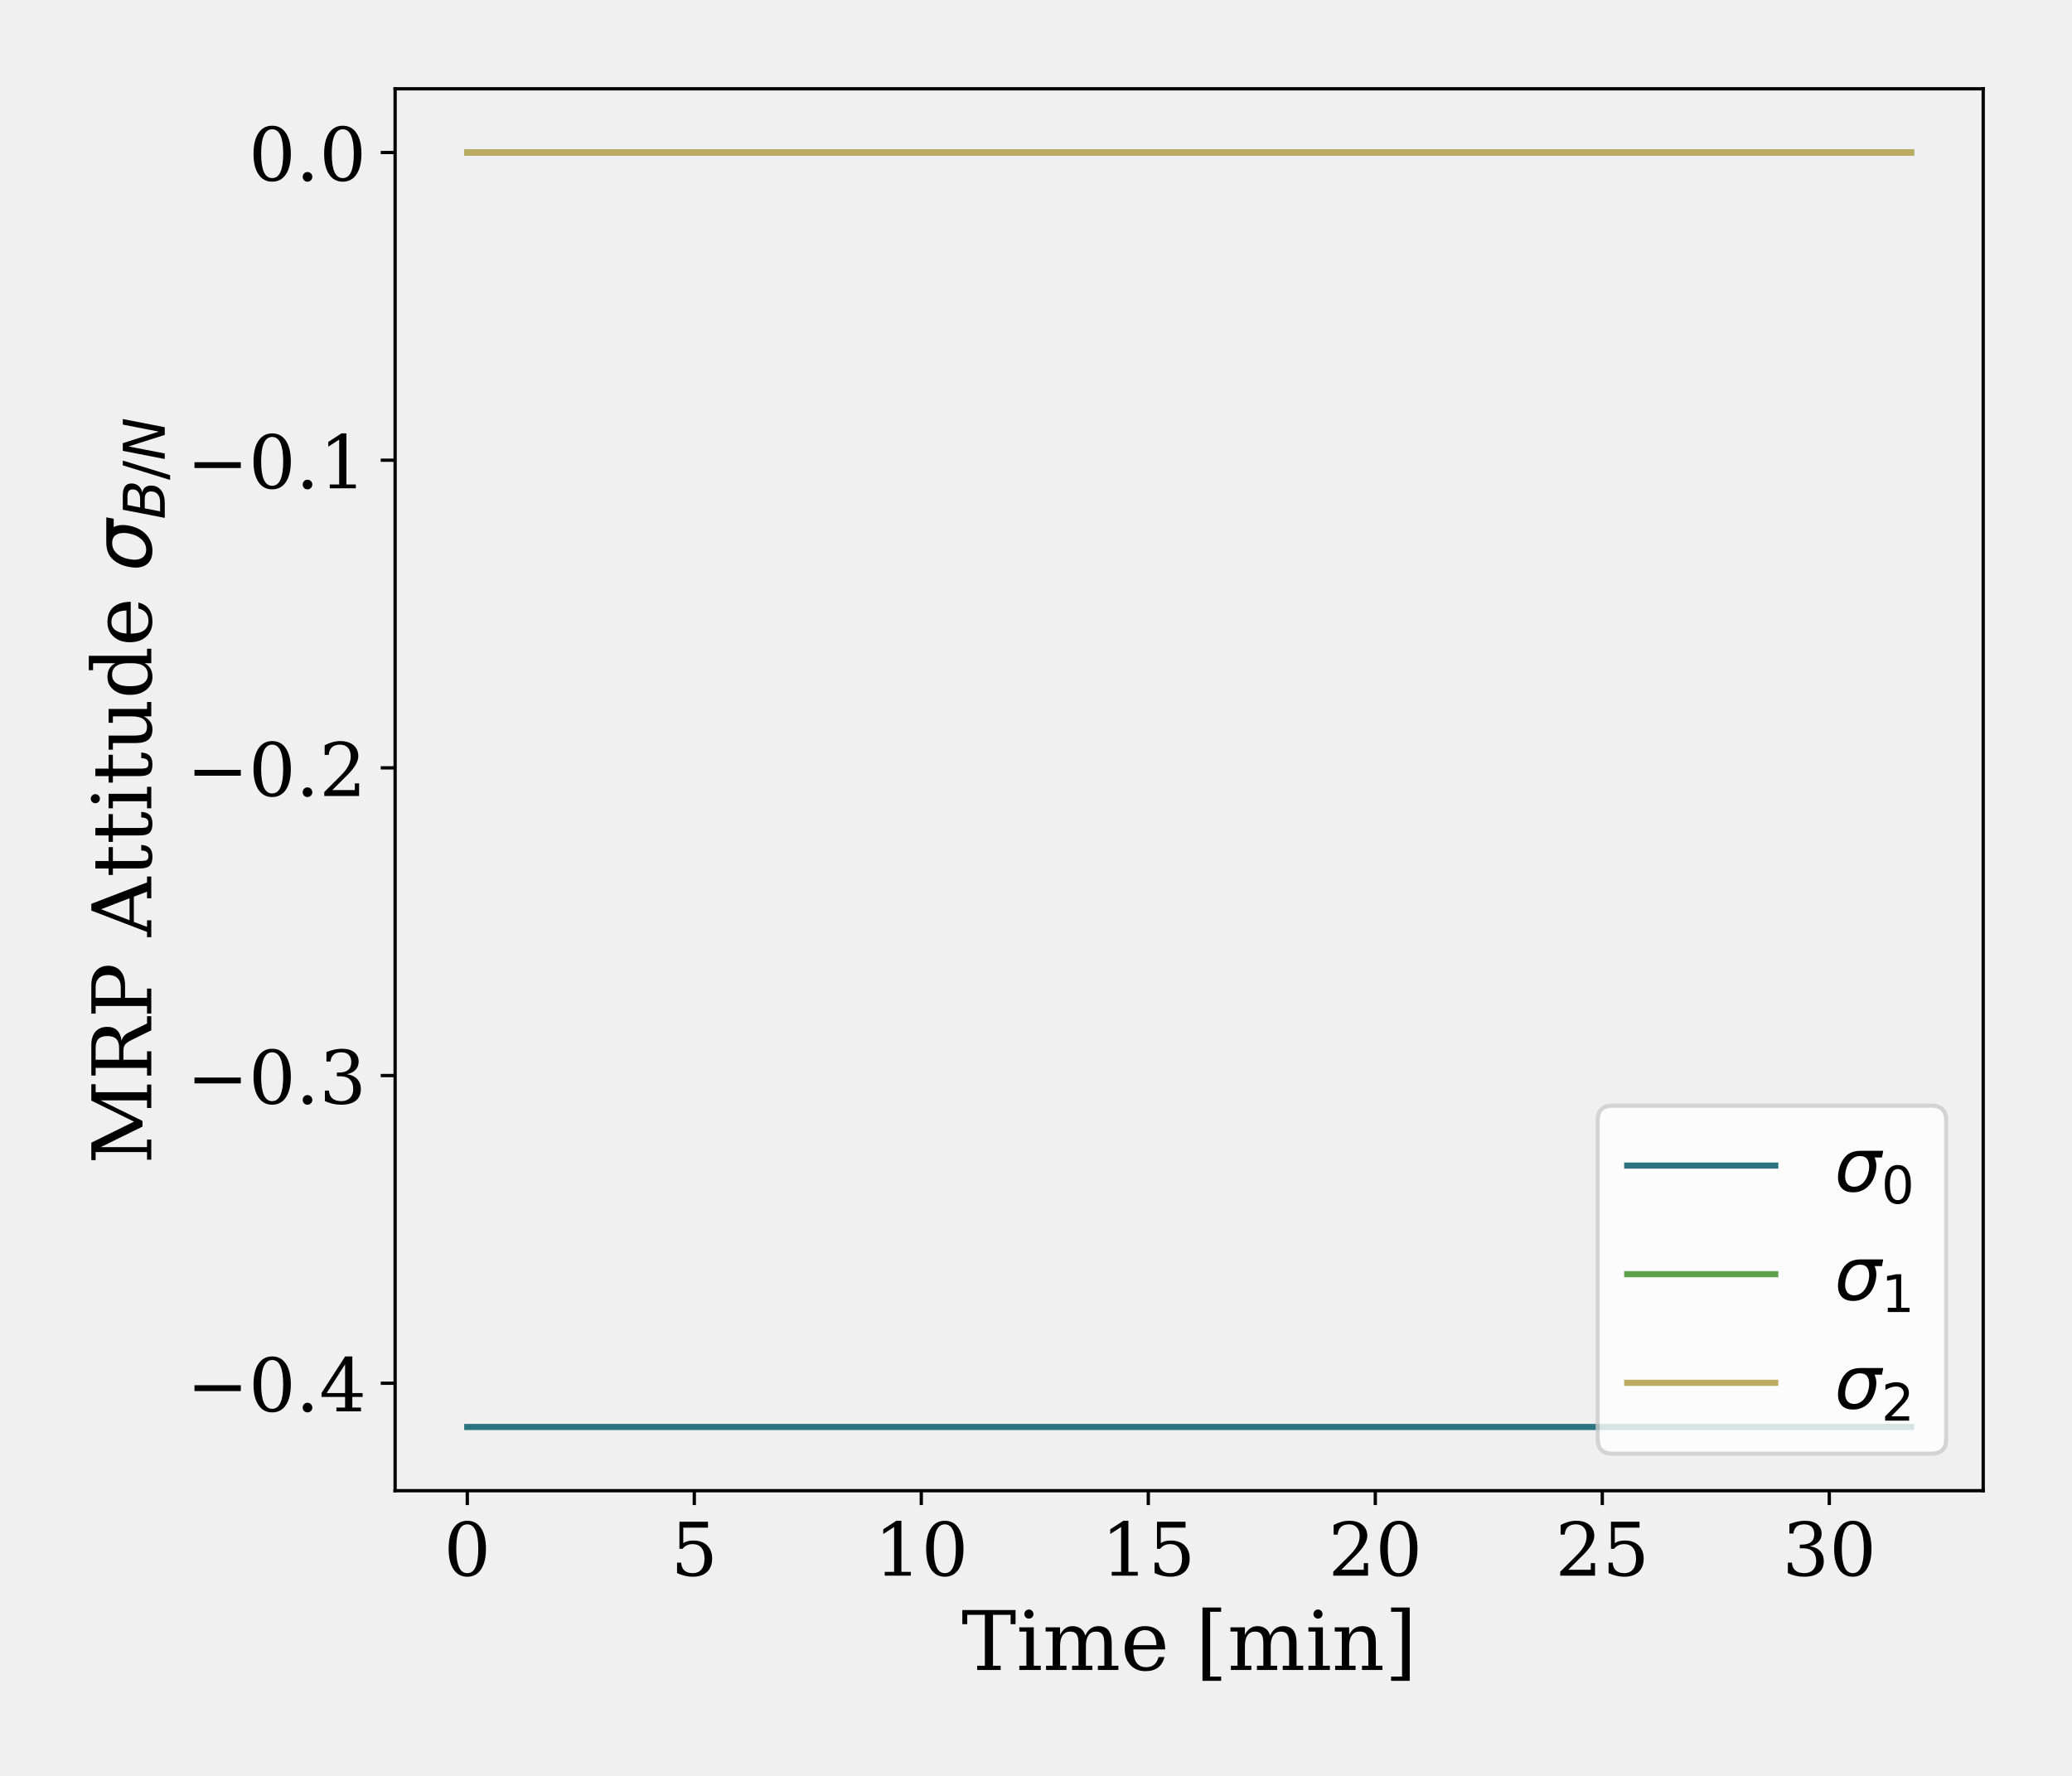
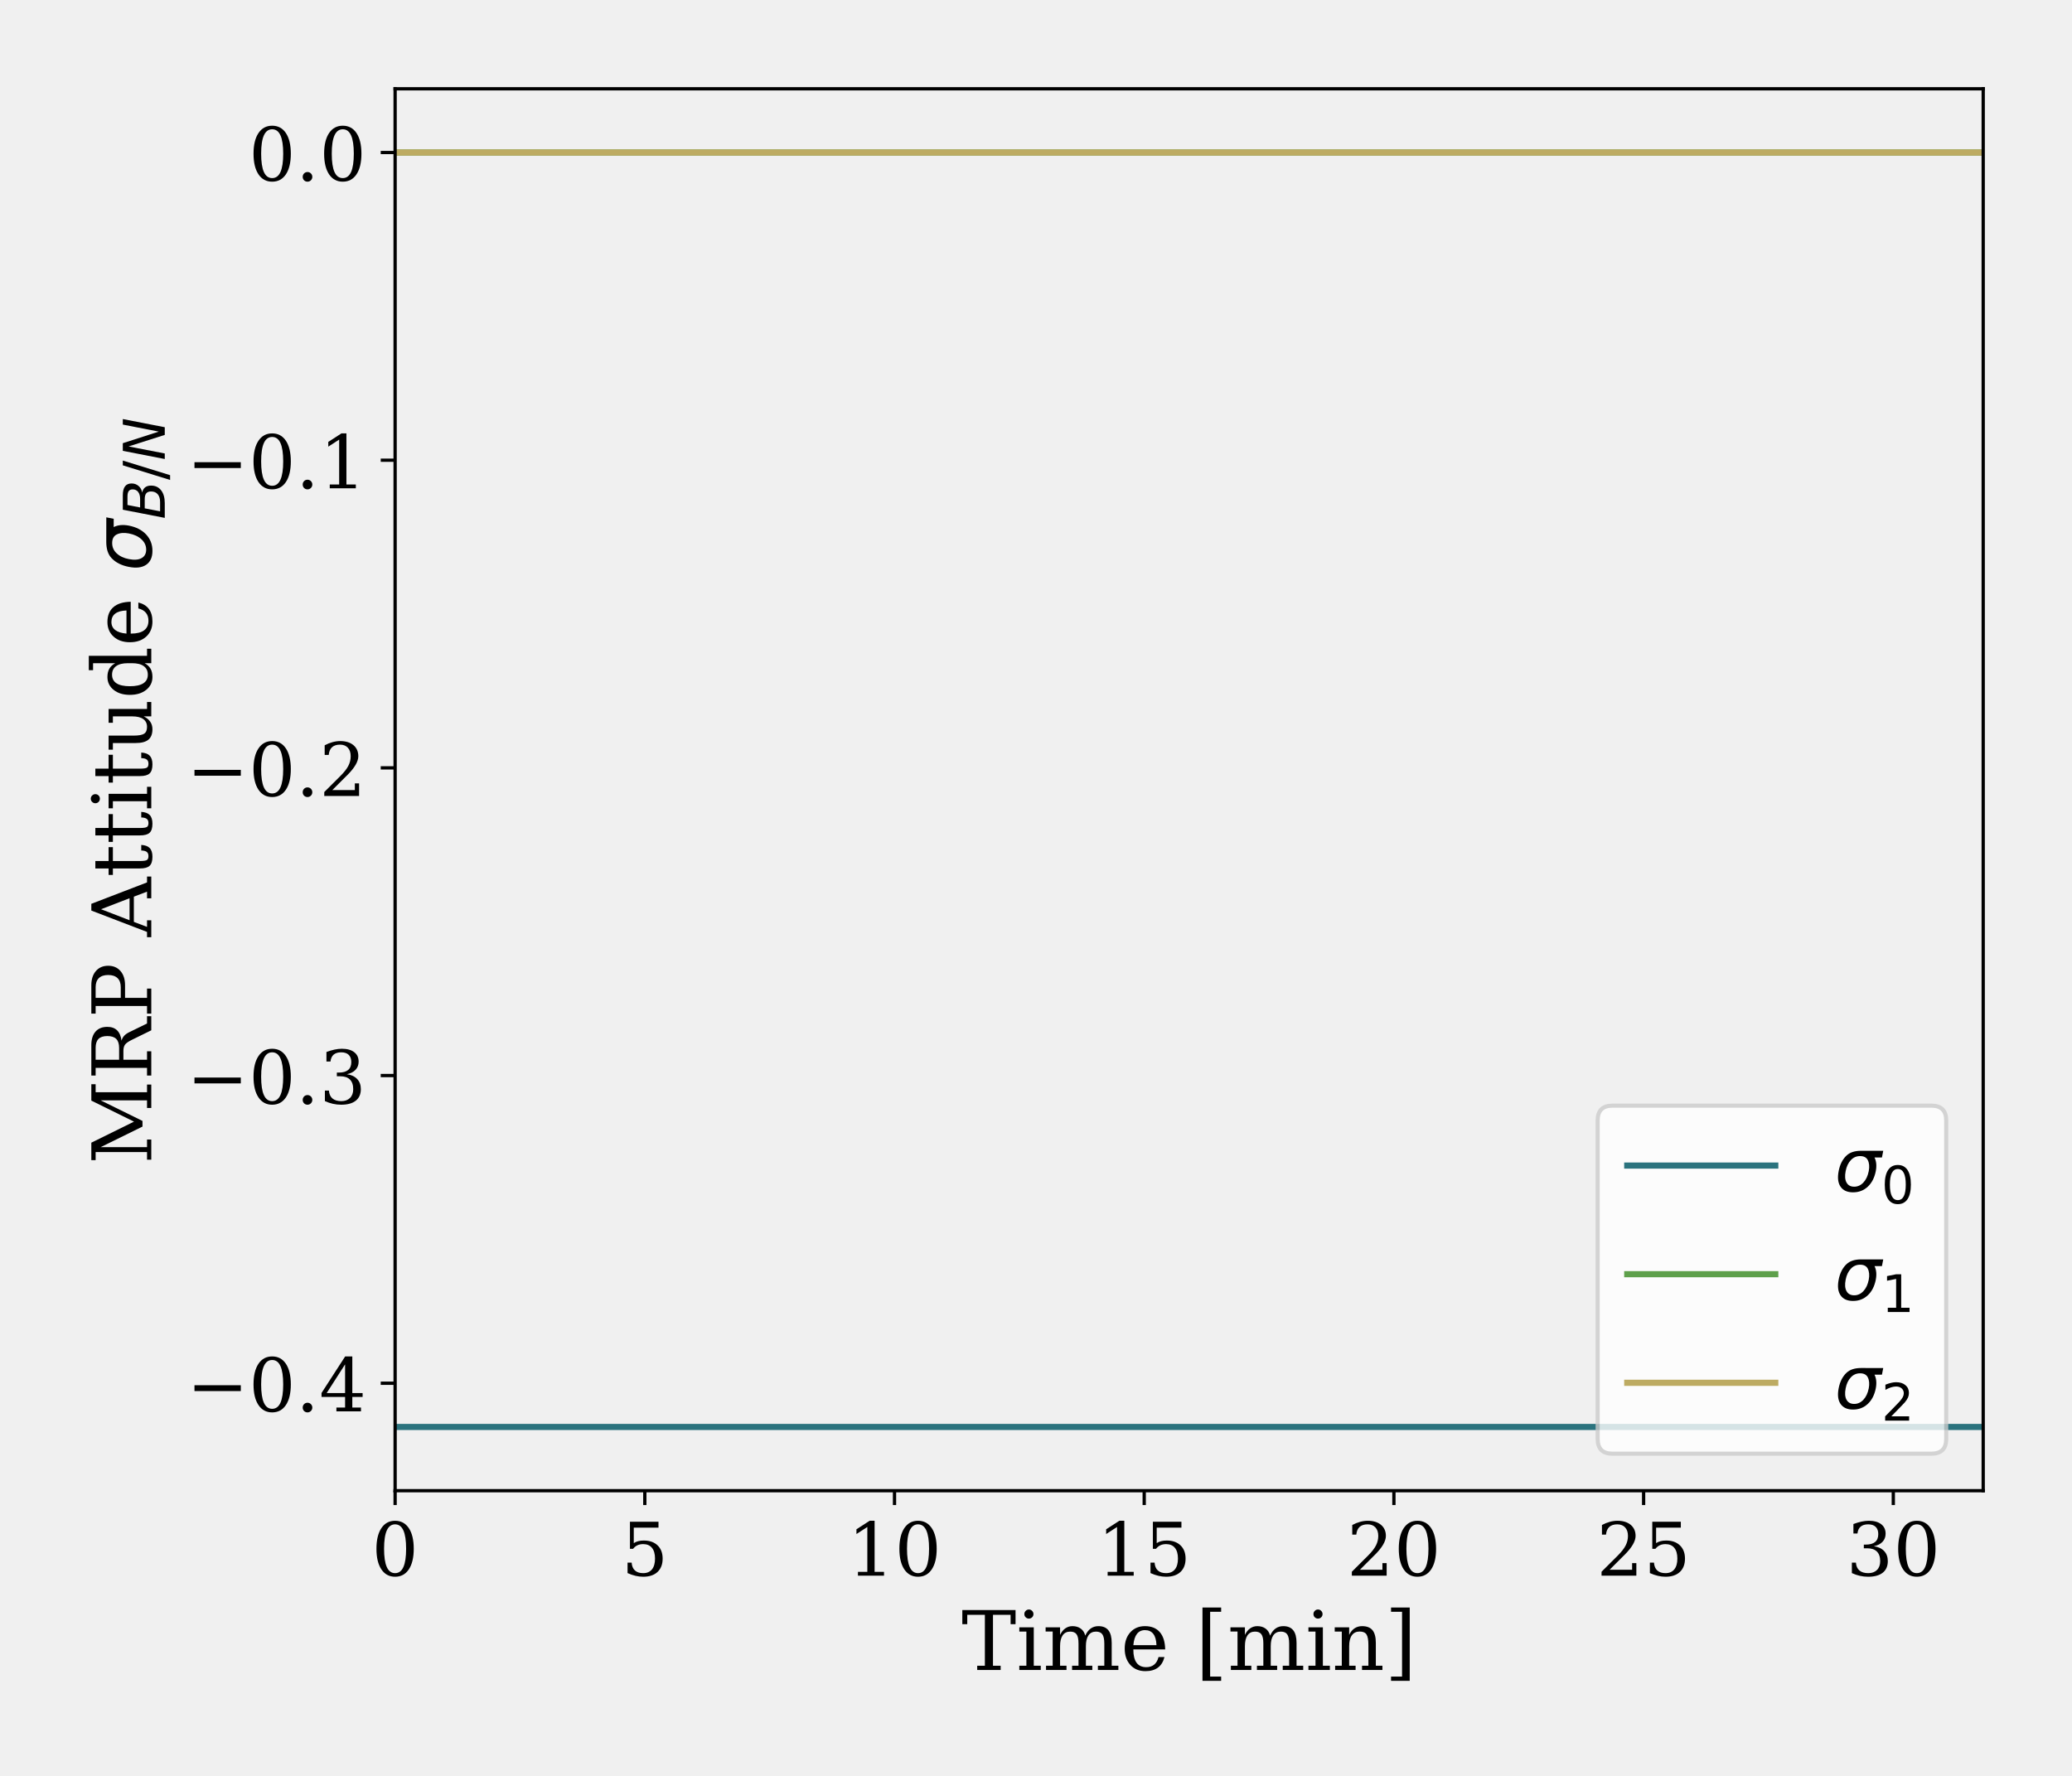
<svg xmlns="http://www.w3.org/2000/svg" xmlns:xlink="http://www.w3.org/1999/xlink" width="504pt" height="432pt" viewBox="0 0 504 432" version="1.1">
  <defs>
    <style type="text/css">*{stroke-linejoin: round; stroke-linecap: butt}</style>
  </defs>
  <g id="figure_1">
    <g id="patch_1">
      <path d="M 0 432  L 504 432  L 504 0  L 0 0  L 0 432  z " style="fill: none" />
    </g>
    <g id="axes_1">
      <g id="patch_2">
        <path d="M 96.109 362.623  L 482.4 362.623  L 482.4 21.6  L 96.109 21.6  L 96.109 362.623  z " style="fill: none" />
      </g>
      <g id="matplotlib.axis_1">
        <g id="xtick_1">
          <g id="line2d_1">
            <defs>
-               <path id="m723bd2ad0c" d="M 0 0  L 0 3.5  " style="stroke: #000000; stroke-width: 0.8" />
-             </defs>
-             <g>
-               <use xlink:href="#m723bd2ad0c" x="113.668" y="362.623" style="stroke: #000000; stroke-width: 0.8" />
+               <path id="m1e73f315f8" d="M 0 0  L 0 3.5  " style="stroke: #000000; stroke-width: 0.8" />
+             </defs>
+             <g>
+               <use xlink:href="#m1e73f315f8" x="96.109" y="362.623" style="stroke: #000000; stroke-width: 0.8" />
            </g>
          </g>
          <g id="text_1">
-             <g transform="translate(107.9415 383.3003) scale(0.18 -0.18)">
+             <g transform="translate(90.38281 383.3003) scale(0.18 -0.18)">
              <defs>
                <path id="DejaVuSerif-30" d="M 2034 219  Q 2513 219 2750 744  Q 2988 1269 2988 2328  Q 2988 3391 2750 3916  Q 2513 4441 2034 4441  Q 1556 4441 1318 3916  Q 1081 3391 1081 2328  Q 1081 1269 1318 744  Q 1556 219 2034 219  z M 2034 -91  Q 1275 -91 848 546  Q 422 1184 422 2328  Q 422 3475 848 4112  Q 1275 4750 2034 4750  Q 2797 4750 3222 4112  Q 3647 3475 3647 2328  Q 3647 1184 3222 546  Q 2797 -91 2034 -91  z " transform="scale(0.015625)" />
              </defs>
              <use xlink:href="#DejaVuSerif-30" />
            </g>
          </g>
        </g>
        <g id="xtick_2">
          <g id="line2d_2">
            <g>
-               <use xlink:href="#m723bd2ad0c" x="168.884" y="362.623" style="stroke: #000000; stroke-width: 0.8" />
+               <use xlink:href="#m1e73f315f8" x="156.847" y="362.623" style="stroke: #000000; stroke-width: 0.8" />
            </g>
          </g>
          <g id="text_2">
-             <g transform="translate(163.1575 383.3003) scale(0.18 -0.18)">
+             <g transform="translate(151.1204 383.3003) scale(0.18 -0.18)">
              <defs>
                <path id="DejaVuSerif-35" d="M 3219 4666  L 3219 4153  L 1081 4153  L 1081 2816  Q 1244 2928 1461 2984  Q 1678 3041 1947 3041  Q 2703 3041 3140 2622  Q 3578 2203 3578 1478  Q 3578 738 3136 323  Q 2694 -91 1894 -91  Q 1572 -91 1234 -12  Q 897 66 544 225  L 544 1131  L 897 1131  Q 925 688 1179 453  Q 1434 219 1894 219  Q 2388 219 2653 544  Q 2919 869 2919 1478  Q 2919 2084 2655 2407  Q 2391 2731 1894 2731  Q 1613 2731 1398 2631  Q 1184 2531 1019 2322  L 750 2322  L 750 4666  L 3219 4666  z " transform="scale(0.015625)" />
              </defs>
              <use xlink:href="#DejaVuSerif-35" />
            </g>
          </g>
        </g>
        <g id="xtick_3">
          <g id="line2d_3">
            <g>
-               <use xlink:href="#m723bd2ad0c" x="224.1" y="362.623" style="stroke: #000000; stroke-width: 0.8" />
+               <use xlink:href="#m1e73f315f8" x="217.584" y="362.623" style="stroke: #000000; stroke-width: 0.8" />
            </g>
          </g>
          <g id="text_3">
-             <g transform="translate(212.6472 383.3003) scale(0.18 -0.18)">
+             <g transform="translate(206.1317 383.3003) scale(0.18 -0.18)">
              <defs>
                <path id="DejaVuSerif-31" d="M 909 0  L 909 331  L 1722 331  L 1722 4213  L 781 3603  L 781 4013  L 1919 4750  L 2350 4750  L 2350 331  L 3163 331  L 3163 0  L 909 0  z " transform="scale(0.015625)" />
              </defs>
              <use xlink:href="#DejaVuSerif-31" />
              <use xlink:href="#DejaVuSerif-30" transform="translate(63.62305 0)" />
            </g>
          </g>
        </g>
        <g id="xtick_4">
          <g id="line2d_4">
            <g>
-               <use xlink:href="#m723bd2ad0c" x="279.316" y="362.623" style="stroke: #000000; stroke-width: 0.8" />
+               <use xlink:href="#m1e73f315f8" x="278.322" y="362.623" style="stroke: #000000; stroke-width: 0.8" />
            </g>
          </g>
          <g id="text_4">
-             <g transform="translate(267.8632 383.3003) scale(0.18 -0.18)">
+             <g transform="translate(266.8693 383.3003) scale(0.18 -0.18)">
              <use xlink:href="#DejaVuSerif-31" />
              <use xlink:href="#DejaVuSerif-35" transform="translate(63.62305 0)" />
            </g>
          </g>
        </g>
        <g id="xtick_5">
          <g id="line2d_5">
            <g>
-               <use xlink:href="#m723bd2ad0c" x="334.532" y="362.623" style="stroke: #000000; stroke-width: 0.8" />
+               <use xlink:href="#m1e73f315f8" x="339.059" y="362.623" style="stroke: #000000; stroke-width: 0.8" />
            </g>
          </g>
          <g id="text_5">
-             <g transform="translate(323.0791 383.3003) scale(0.18 -0.18)">
+             <g transform="translate(327.6068 383.3003) scale(0.18 -0.18)">
              <defs>
                <path id="DejaVuSerif-32" d="M 819 3553  L 469 3553  L 469 4384  Q 803 4563 1142 4656  Q 1481 4750 1806 4750  Q 2534 4750 2956 4397  Q 3378 4044 3378 3438  Q 3378 2753 2422 1800  Q 2347 1728 2309 1691  L 1131 513  L 3078 513  L 3078 1088  L 3444 1088  L 3444 0  L 434 0  L 434 341  L 1850 1753  Q 2319 2222 2519 2614  Q 2719 3006 2719 3438  Q 2719 3909 2473 4175  Q 2228 4441 1797 4441  Q 1350 4441 1106 4219  Q 863 3997 819 3553  z " transform="scale(0.015625)" />
              </defs>
              <use xlink:href="#DejaVuSerif-32" />
              <use xlink:href="#DejaVuSerif-30" transform="translate(63.62305 0)" />
            </g>
          </g>
        </g>
        <g id="xtick_6">
          <g id="line2d_6">
            <g>
-               <use xlink:href="#m723bd2ad0c" x="389.748" y="362.623" style="stroke: #000000; stroke-width: 0.8" />
+               <use xlink:href="#m1e73f315f8" x="399.797" y="362.623" style="stroke: #000000; stroke-width: 0.8" />
            </g>
          </g>
          <g id="text_6">
-             <g transform="translate(378.2951 383.3003) scale(0.18 -0.18)">
+             <g transform="translate(388.3444 383.3003) scale(0.18 -0.18)">
              <use xlink:href="#DejaVuSerif-32" />
              <use xlink:href="#DejaVuSerif-35" transform="translate(63.62305 0)" />
            </g>
          </g>
        </g>
        <g id="xtick_7">
          <g id="line2d_7">
            <g>
-               <use xlink:href="#m723bd2ad0c" x="444.964" y="362.623" style="stroke: #000000; stroke-width: 0.8" />
+               <use xlink:href="#m1e73f315f8" x="460.534" y="362.623" style="stroke: #000000; stroke-width: 0.8" />
            </g>
          </g>
          <g id="text_7">
-             <g transform="translate(433.5111 383.3003) scale(0.18 -0.18)">
+             <g transform="translate(449.082 383.3003) scale(0.18 -0.18)">
              <defs>
                <path id="DejaVuSerif-33" d="M 622 4469  Q 988 4606 1323 4678  Q 1659 4750 1953 4750  Q 2638 4750 3022 4454  Q 3406 4159 3406 3634  Q 3406 3213 3140 2930  Q 2875 2647 2388 2547  Q 2963 2466 3280 2130  Q 3597 1794 3597 1259  Q 3597 606 3158 257  Q 2719 -91 1894 -91  Q 1528 -91 1179 -12  Q 831 66 488 225  L 488 1131  L 838 1131  Q 869 681 1141 450  Q 1413 219 1906 219  Q 2384 219 2661 495  Q 2938 772 2938 1253  Q 2938 1803 2653 2086  Q 2369 2369 1819 2369  L 1522 2369  L 1522 2688  L 1678 2688  Q 2225 2688 2498 2914  Q 2772 3141 2772 3597  Q 2772 4006 2547 4223  Q 2322 4441 1900 4441  Q 1478 4441 1245 4241  Q 1013 4041 972 3647  L 622 3647  L 622 4469  z " transform="scale(0.015625)" />
              </defs>
              <use xlink:href="#DejaVuSerif-33" />
              <use xlink:href="#DejaVuSerif-30" transform="translate(63.62305 0)" />
            </g>
          </g>
        </g>
        <g id="text_8">
          <g transform="translate(233.8811 406.2406) scale(0.2 -0.2)">
            <defs>
              <path id="DejaVuSerif-54" d="M 1222 0  L 1222 331  L 1819 331  L 1819 4294  L 447 4294  L 447 3566  L 63 3566  L 63 4666  L 4206 4666  L 4206 3566  L 3822 3566  L 3822 4294  L 2450 4294  L 2450 331  L 3047 331  L 3047 0  L 1222 0  z " transform="scale(0.015625)" />
              <path id="DejaVuSerif-69" d="M 622 4353  Q 622 4497 726 4603  Q 831 4709 978 4709  Q 1122 4709 1226 4603  Q 1331 4497 1331 4353  Q 1331 4206 1228 4103  Q 1125 4000 978 4000  Q 831 4000 726 4103  Q 622 4206 622 4353  z M 1356 331  L 1900 331  L 1900 0  L 231 0  L 231 331  L 781 331  L 781 2988  L 231 2988  L 231 3322  L 1356 3322  L 1356 331  z " transform="scale(0.015625)" />
              <path id="DejaVuSerif-6d" d="M 3316 2675  Q 3481 3041 3739 3227  Q 3997 3413 4341 3413  Q 4863 3413 5119 3089  Q 5375 2766 5375 2113  L 5375 331  L 5894 331  L 5894 0  L 4300 0  L 4300 331  L 4800 331  L 4800 2047  Q 4800 2556 4650 2772  Q 4500 2988 4153 2988  Q 3769 2988 3567 2697  Q 3366 2406 3366 1850  L 3366 331  L 3866 331  L 3866 0  L 2291 0  L 2291 331  L 2791 331  L 2791 2069  Q 2791 2566 2641 2777  Q 2491 2988 2144 2988  Q 1759 2988 1557 2697  Q 1356 2406 1356 1850  L 1356 331  L 1856 331  L 1856 0  L 263 0  L 263 331  L 781 331  L 781 2994  L 231 2994  L 231 3322  L 1356 3322  L 1356 2731  Q 1516 3063 1762 3238  Q 2009 3413 2322 3413  Q 2709 3413 2968 3220  Q 3228 3028 3316 2675  z " transform="scale(0.015625)" />
              <path id="DejaVuSerif-65" d="M 3469 1600  L 991 1600  L 991 1575  Q 991 903 1244 561  Q 1497 219 1991 219  Q 2369 219 2611 417  Q 2853 616 2950 1006  L 3413 1006  Q 3275 459 2904 184  Q 2534 -91 1931 -91  Q 1203 -91 761 389  Q 319 869 319 1663  Q 319 2450 753 2931  Q 1188 3413 1894 3413  Q 2647 3413 3050 2948  Q 3453 2484 3469 1600  z M 2791 1931  Q 2772 2513 2545 2808  Q 2319 3103 1894 3103  Q 1497 3103 1269 2806  Q 1041 2509 991 1931  L 2791 1931  z " transform="scale(0.015625)" />
              <path id="DejaVuSerif-20" transform="scale(0.015625)" />
              <path id="DejaVuSerif-5b" d="M 550 4863  L 2003 4863  L 2003 4531  L 1147 4531  L 1147 -513  L 2003 -513  L 2003 -844  L 550 -844  L 550 4863  z " transform="scale(0.015625)" />
              <path id="DejaVuSerif-6e" d="M 263 0  L 263 331  L 781 331  L 781 2988  L 231 2988  L 231 3322  L 1356 3322  L 1356 2731  Q 1516 3069 1770 3241  Q 2025 3413 2363 3413  Q 2913 3413 3172 3097  Q 3431 2781 3431 2113  L 3431 331  L 3944 331  L 3944 0  L 2356 0  L 2356 331  L 2853 331  L 2853 1931  Q 2853 2541 2703 2767  Q 2553 2994 2175 2994  Q 1775 2994 1565 2701  Q 1356 2409 1356 1850  L 1356 331  L 1856 331  L 1856 0  L 263 0  z " transform="scale(0.015625)" />
              <path id="DejaVuSerif-5d" d="M 1947 4863  L 1947 -844  L 494 -844  L 494 -513  L 1350 -513  L 1350 4531  L 494 4531  L 494 4863  L 1947 4863  z " transform="scale(0.015625)" />
            </defs>
            <use xlink:href="#DejaVuSerif-54" />
            <use xlink:href="#DejaVuSerif-69" transform="translate(66.69922 0)" />
            <use xlink:href="#DejaVuSerif-6d" transform="translate(98.68164 0)" />
            <use xlink:href="#DejaVuSerif-65" transform="translate(193.5059 0)" />
            <use xlink:href="#DejaVuSerif-20" transform="translate(252.6855 0)" />
            <use xlink:href="#DejaVuSerif-5b" transform="translate(284.4727 0)" />
            <use xlink:href="#DejaVuSerif-6d" transform="translate(323.4863 0)" />
            <use xlink:href="#DejaVuSerif-69" transform="translate(418.3105 0)" />
            <use xlink:href="#DejaVuSerif-6e" transform="translate(450.293 0)" />
            <use xlink:href="#DejaVuSerif-5d" transform="translate(514.6973 0)" />
          </g>
        </g>
      </g>
      <g id="matplotlib.axis_2">
        <g id="ytick_1">
          <g id="line2d_8">
            <defs>
-               <path id="m34c953dafb" d="M 0 0  L -3.5 0  " style="stroke: #000000; stroke-width: 0.8" />
-             </defs>
-             <g>
-               <use xlink:href="#m34c953dafb" x="96.109" y="336.484" style="stroke: #000000; stroke-width: 0.8" />
+               <path id="m3dacc0548d" d="M 0 0  L -3.5 0  " style="stroke: #000000; stroke-width: 0.8" />
+             </defs>
+             <g>
+               <use xlink:href="#m3dacc0548d" x="96.109" y="336.484" style="stroke: #000000; stroke-width: 0.8" />
            </g>
          </g>
          <g id="text_9">
            <g transform="translate(45.4 343.3224) scale(0.18 -0.18)">
              <defs>
                <path id="DejaVuSerif-2212" d="M 678 2259  L 4684 2259  L 4684 1753  L 678 1753  L 678 2259  z " transform="scale(0.015625)" />
                <path id="DejaVuSerif-2e" d="M 603 325  Q 603 500 722 622  Q 841 744 1019 744  Q 1191 744 1312 622  Q 1434 500 1434 325  Q 1434 153 1312 31  Q 1191 -91 1019 -91  Q 841 -91 722 29  Q 603 150 603 325  z " transform="scale(0.015625)" />
                <path id="DejaVuSerif-34" d="M 2234 1581  L 2234 4063  L 641 1581  L 2234 1581  z M 3609 0  L 1484 0  L 1484 331  L 2234 331  L 2234 1247  L 197 1247  L 197 1588  L 2241 4750  L 2859 4750  L 2859 1581  L 3750 1581  L 3750 1247  L 2859 1247  L 2859 331  L 3609 331  L 3609 0  z " transform="scale(0.015625)" />
              </defs>
              <use xlink:href="#DejaVuSerif-2212" />
              <use xlink:href="#DejaVuSerif-30" transform="translate(83.78906 0)" />
              <use xlink:href="#DejaVuSerif-2e" transform="translate(147.4121 0)" />
              <use xlink:href="#DejaVuSerif-34" transform="translate(179.1992 0)" />
            </g>
          </g>
        </g>
        <g id="ytick_2">
          <g id="line2d_9">
            <g>
-               <use xlink:href="#m34c953dafb" x="96.109" y="261.638" style="stroke: #000000; stroke-width: 0.8" />
+               <use xlink:href="#m3dacc0548d" x="96.109" y="261.638" style="stroke: #000000; stroke-width: 0.8" />
            </g>
          </g>
          <g id="text_10">
            <g transform="translate(45.4 268.4767) scale(0.18 -0.18)">
              <use xlink:href="#DejaVuSerif-2212" />
              <use xlink:href="#DejaVuSerif-30" transform="translate(83.78906 0)" />
              <use xlink:href="#DejaVuSerif-2e" transform="translate(147.4121 0)" />
              <use xlink:href="#DejaVuSerif-33" transform="translate(179.1992 0)" />
            </g>
          </g>
        </g>
        <g id="ytick_3">
          <g id="line2d_10">
            <g>
-               <use xlink:href="#m34c953dafb" x="96.109" y="186.792" style="stroke: #000000; stroke-width: 0.8" />
+               <use xlink:href="#m3dacc0548d" x="96.109" y="186.792" style="stroke: #000000; stroke-width: 0.8" />
            </g>
          </g>
          <g id="text_11">
            <g transform="translate(45.4 193.631) scale(0.18 -0.18)">
              <use xlink:href="#DejaVuSerif-2212" />
              <use xlink:href="#DejaVuSerif-30" transform="translate(83.78906 0)" />
              <use xlink:href="#DejaVuSerif-2e" transform="translate(147.4121 0)" />
              <use xlink:href="#DejaVuSerif-32" transform="translate(179.1992 0)" />
            </g>
          </g>
        </g>
        <g id="ytick_4">
          <g id="line2d_11">
            <g>
-               <use xlink:href="#m34c953dafb" x="96.109" y="111.947" style="stroke: #000000; stroke-width: 0.8" />
+               <use xlink:href="#m3dacc0548d" x="96.109" y="111.947" style="stroke: #000000; stroke-width: 0.8" />
            </g>
          </g>
          <g id="text_12">
            <g transform="translate(45.4 118.7853) scale(0.18 -0.18)">
              <use xlink:href="#DejaVuSerif-2212" />
              <use xlink:href="#DejaVuSerif-30" transform="translate(83.78906 0)" />
              <use xlink:href="#DejaVuSerif-2e" transform="translate(147.4121 0)" />
              <use xlink:href="#DejaVuSerif-31" transform="translate(179.1992 0)" />
            </g>
          </g>
        </g>
        <g id="ytick_5">
          <g id="line2d_12">
            <g>
-               <use xlink:href="#m34c953dafb" x="96.109" y="37.101" style="stroke: #000000; stroke-width: 0.8" />
+               <use xlink:href="#m3dacc0548d" x="96.109" y="37.101" style="stroke: #000000; stroke-width: 0.8" />
            </g>
          </g>
          <g id="text_13">
            <g transform="translate(60.48344 43.93964) scale(0.18 -0.18)">
              <use xlink:href="#DejaVuSerif-30" />
              <use xlink:href="#DejaVuSerif-2e" transform="translate(63.62305 0)" />
              <use xlink:href="#DejaVuSerif-30" transform="translate(95.41016 0)" />
            </g>
          </g>
        </g>
        <g id="text_14">
          <g transform="translate(36.8 283.2116) rotate(-90) scale(0.2 -0.2)">
            <defs>
              <path id="DejaVuSerif-4d" d="M 353 0  L 353 331  L 947 331  L 947 4331  L 319 4331  L 319 4666  L 1678 4666  L 3316 1344  L 4953 4666  L 6228 4666  L 6228 4331  L 5606 4331  L 5606 331  L 6203 331  L 6203 0  L 4378 0  L 4378 331  L 4972 331  L 4972 3938  L 3372 684  L 2931 684  L 1331 3938  L 1331 331  L 1925 331  L 1925 0  L 353 0  z " transform="scale(0.015625)" />
              <path id="DejaVuSerif-52" d="M 3066 2316  Q 3284 2256 3442 2114  Q 3600 1972 3725 1716  L 4403 331  L 4972 331  L 4972 0  L 3872 0  L 3144 1484  Q 2934 1916 2759 2042  Q 2584 2169 2278 2169  L 1581 2169  L 1581 331  L 2241 331  L 2241 0  L 353 0  L 353 331  L 947 331  L 947 4331  L 353 4331  L 353 4666  L 2719 4666  Q 3400 4666 3770 4341  Q 4141 4016 4141 3419  Q 4141 2938 3870 2661  Q 3600 2384 3066 2316  z M 1581 2503  L 2503 2503  Q 2975 2503 3200 2726  Q 3425 2950 3425 3419  Q 3425 3888 3200 4109  Q 2975 4331 2503 4331  L 1581 4331  L 1581 2503  z " transform="scale(0.015625)" />
              <path id="DejaVuSerif-50" d="M 1581 2375  L 2406 2375  Q 2872 2375 3115 2626  Q 3359 2878 3359 3353  Q 3359 3831 3115 4081  Q 2872 4331 2406 4331  L 1581 4331  L 1581 2375  z M 353 0  L 353 331  L 947 331  L 947 4331  L 353 4331  L 353 4666  L 2559 4666  Q 3259 4666 3668 4311  Q 4078 3956 4078 3353  Q 4078 2753 3668 2397  Q 3259 2041 2559 2041  L 1581 2041  L 1581 331  L 2303 331  L 2303 0  L 353 0  z " transform="scale(0.015625)" />
              <path id="DejaVuSerif-41" d="M 1281 1691  L 2994 1691  L 2138 3909  L 1281 1691  z M -38 0  L -38 331  L 372 331  L 2034 4666  L 2559 4666  L 4225 331  L 4684 331  L 4684 0  L 2988 0  L 2988 331  L 3506 331  L 3116 1356  L 1153 1356  L 763 331  L 1275 331  L 1275 0  L -38 0  z " transform="scale(0.015625)" />
              <path id="DejaVuSerif-74" d="M 691 2988  L 184 2988  L 184 3322  L 691 3322  L 691 4353  L 1269 4353  L 1269 3322  L 2350 3322  L 2350 2988  L 1269 2988  L 1269 878  Q 1269 456 1350 337  Q 1431 219 1650 219  Q 1875 219 1978 351  Q 2081 484 2088 781  L 2522 781  Q 2497 328 2275 118  Q 2053 -91 1600 -91  Q 1103 -91 897 129  Q 691 350 691 878  L 691 2988  z " transform="scale(0.015625)" />
              <path id="DejaVuSerif-75" d="M 2266 3322  L 3341 3322  L 3341 331  L 3884 331  L 3884 0  L 2766 0  L 2766 588  Q 2606 256 2353 82  Q 2100 -91 1766 -91  Q 1213 -91 952 223  Q 691 538 691 1209  L 691 2988  L 172 2988  L 172 3322  L 1269 3322  L 1269 1388  Q 1269 781 1417 556  Q 1566 331 1947 331  Q 2347 331 2556 625  Q 2766 919 2766 1478  L 2766 2988  L 2266 2988  L 2266 3322  z " transform="scale(0.015625)" />
              <path id="DejaVuSerif-64" d="M 3359 331  L 3909 331  L 3909 0  L 2784 0  L 2784 519  Q 2616 206 2355 57  Q 2094 -91 1709 -91  Q 1097 -91 708 395  Q 319 881 319 1663  Q 319 2444 706 2928  Q 1094 3413 1709 3413  Q 2094 3413 2355 3264  Q 2616 3116 2784 2803  L 2784 4531  L 2241 4531  L 2241 4863  L 3359 4863  L 3359 331  z M 2784 1497  L 2784 1825  Q 2784 2422 2554 2737  Q 2325 3053 1888 3053  Q 1444 3053 1217 2703  Q 991 2353 991 1663  Q 991 975 1217 622  Q 1444 269 1888 269  Q 2325 269 2554 583  Q 2784 897 2784 1497  z " transform="scale(0.015625)" />
              <path id="DejaVuSans-Oblique-3c3" d="M 2219 3044  Q 1744 3044 1422 2700  Q 1081 2341 969 1747  Q 844 1119 1044 756  Q 1241 397 1706 397  Q 2166 397 2503 759  Q 2844 1122 2966 1747  Q 3075 2319 2881 2700  Q 2700 3044 2219 3044  z M 2309 3503  L 4219 3500  L 4106 2925  L 3463 2925  Q 3706 2438 3575 1747  Q 3406 888 2884 400  Q 2359 -91 1609 -91  Q 856 -91 525 400  Q 194 888 363 1747  Q 528 2609 1050 3097  Q 1484 3503 2309 3503  z " transform="scale(0.015625)" />
              <path id="DejaVuSans-Oblique-42" d="M 1081 4666  L 2694 4666  Q 3350 4666 3675 4422  Q 4000 4178 4000 3688  Q 4000 3238 3720 2911  Q 3441 2584 2988 2516  Q 3375 2428 3569 2181  Q 3763 1934 3763 1522  Q 3763 819 3242 409  Q 2722 0 1819 0  L 172 0  L 1081 4666  z M 1234 2228  L 903 519  L 1919 519  Q 2491 519 2800 781  Q 3109 1044 3109 1522  Q 3109 1891 2904 2059  Q 2700 2228 2247 2228  L 1234 2228  z M 1606 4147  L 1331 2741  L 2272 2741  Q 2775 2741 3058 2959  Q 3341 3178 3341 3566  Q 3341 3869 3150 4008  Q 2959 4147 2541 4147  L 1606 4147  z " transform="scale(0.015625)" />
              <path id="DejaVuSans-2f" d="M 1625 4666  L 2156 4666  L 531 -594  L 0 -594  L 1625 4666  z " transform="scale(0.015625)" />
              <path id="DejaVuSans-Oblique-4e" d="M 1081 4666  L 1931 4666  L 3219 666  L 4000 4666  L 4616 4666  L 3706 0  L 2853 0  L 1569 4025  L 788 0  L 172 0  L 1081 4666  z " transform="scale(0.015625)" />
            </defs>
            <use xlink:href="#DejaVuSerif-4d" transform="translate(0 0.015625)" />
            <use xlink:href="#DejaVuSerif-52" transform="translate(102.3926 0.015625)" />
            <use xlink:href="#DejaVuSerif-50" transform="translate(177.6855 0.015625)" />
            <use xlink:href="#DejaVuSerif-20" transform="translate(244.9707 0.015625)" />
            <use xlink:href="#DejaVuSerif-41" transform="translate(276.7578 0.015625)" />
            <use xlink:href="#DejaVuSerif-74" transform="translate(348.9746 0.015625)" />
            <use xlink:href="#DejaVuSerif-74" transform="translate(389.1602 0.015625)" />
            <use xlink:href="#DejaVuSerif-69" transform="translate(429.3457 0.015625)" />
            <use xlink:href="#DejaVuSerif-74" transform="translate(461.3281 0.015625)" />
            <use xlink:href="#DejaVuSerif-75" transform="translate(501.5137 0.015625)" />
            <use xlink:href="#DejaVuSerif-64" transform="translate(565.918 0.015625)" />
            <use xlink:href="#DejaVuSerif-65" transform="translate(629.9316 0.015625)" />
            <use xlink:href="#DejaVuSerif-20" transform="translate(689.1113 0.015625)" />
            <use xlink:href="#DejaVuSans-Oblique-3c3" transform="translate(720.8984 0.015625)" />
            <use xlink:href="#DejaVuSans-Oblique-42" transform="translate(784.2773 -16.39062) scale(0.7)" />
            <use xlink:href="#DejaVuSans-2f" transform="translate(832.2998 -16.39062) scale(0.7)" />
            <use xlink:href="#DejaVuSans-Oblique-4e" transform="translate(855.8838 -16.39062) scale(0.7)" />
          </g>
        </g>
      </g>
      <g id="line2d_13">
-         <path d="M 113.668 347.122  L 464.841 347.122  L 464.841 347.122  " clip-path="url(#p8ddc3c54f0)" style="fill: none; stroke: #2b737e; stroke-width: 1.5; stroke-linecap: square" />
+         <path d="M 96.109 347.122  L 482.4 347.122  L 482.4 347.122  " clip-path="url(#pb33b79cf8e)" style="fill: none; stroke: #2b737e; stroke-width: 1.5; stroke-linecap: square" />
      </g>
      <g id="line2d_14">
-         <path d="M 113.668 37.101  L 464.841 37.101  L 464.841 37.101  " clip-path="url(#p8ddc3c54f0)" style="fill: none; stroke: #5ea04b; stroke-width: 1.5; stroke-linecap: square" />
+         <path d="M 96.109 37.101  L 482.4 37.101  L 482.4 37.101  " clip-path="url(#pb33b79cf8e)" style="fill: none; stroke: #5ea04b; stroke-width: 1.5; stroke-linecap: square" />
      </g>
      <g id="line2d_15">
-         <path d="M 113.668 37.101  L 464.841 37.101  L 464.841 37.101  " clip-path="url(#p8ddc3c54f0)" style="fill: none; stroke: #bdab62; stroke-width: 1.5; stroke-linecap: square" />
+         <path d="M 96.109 37.101  L 482.4 37.101  L 482.4 37.101  " clip-path="url(#pb33b79cf8e)" style="fill: none; stroke: #bdab62; stroke-width: 1.5; stroke-linecap: square" />
      </g>
      <g id="patch_3">
        <path d="M 96.109 362.623  L 96.109 21.6  " style="fill: none; stroke: #000000; stroke-width: 0.8; stroke-linejoin: miter; stroke-linecap: square" />
      </g>
      <g id="patch_4">
        <path d="M 482.4 362.623  L 482.4 21.6  " style="fill: none; stroke: #000000; stroke-width: 0.8; stroke-linejoin: miter; stroke-linecap: square" />
      </g>
      <g id="patch_5">
        <path d="M 96.109 362.623  L 482.4 362.623  " style="fill: none; stroke: #000000; stroke-width: 0.8; stroke-linejoin: miter; stroke-linecap: square" />
      </g>
      <g id="patch_6">
        <path d="M 96.109 21.6  L 482.4 21.6  " style="fill: none; stroke: #000000; stroke-width: 0.8; stroke-linejoin: miter; stroke-linecap: square" />
      </g>
      <g id="legend_1">
        <g id="patch_7">
          <path d="M 392.22 353.623  L 469.8 353.623  Q 473.4 353.623 473.4 350.023  L 473.4 272.561  Q 473.4 268.961 469.8 268.961  L 392.22 268.961  Q 388.62 268.961 388.62 272.561  L 388.62 350.023  Q 388.62 353.623 392.22 353.623  z " style="fill: #ffffff; opacity: 0.8; stroke: #cccccc; stroke-linejoin: miter" />
        </g>
        <g id="line2d_16">
          <path d="M 395.82 283.538  L 413.82 283.538  L 431.82 283.538  " style="fill: none; stroke: #2b737e; stroke-width: 1.5; stroke-linecap: square" />
        </g>
        <g id="text_15">
          <g transform="translate(446.22 289.8384) scale(0.18 -0.18)">
            <defs>
              <path id="DejaVuSans-30" d="M 2034 4250  Q 1547 4250 1301 3770  Q 1056 3291 1056 2328  Q 1056 1369 1301 889  Q 1547 409 2034 409  Q 2525 409 2770 889  Q 3016 1369 3016 2328  Q 3016 3291 2770 3770  Q 2525 4250 2034 4250  z M 2034 4750  Q 2819 4750 3233 4129  Q 3647 3509 3647 2328  Q 3647 1150 3233 529  Q 2819 -91 2034 -91  Q 1250 -91 836 529  Q 422 1150 422 2328  Q 422 3509 836 4129  Q 1250 4750 2034 4750  z " transform="scale(0.015625)" />
            </defs>
            <use xlink:href="#DejaVuSans-Oblique-3c3" transform="translate(0 0.265625)" />
            <use xlink:href="#DejaVuSans-30" transform="translate(63.37891 -16.14062) scale(0.7)" />
          </g>
        </g>
        <g id="line2d_17">
          <path d="M 395.82 309.959  L 413.82 309.959  L 431.82 309.959  " style="fill: none; stroke: #5ea04b; stroke-width: 1.5; stroke-linecap: square" />
        </g>
        <g id="text_16">
          <g transform="translate(446.22 316.2591) scale(0.18 -0.18)">
            <defs>
              <path id="DejaVuSans-31" d="M 794 531  L 1825 531  L 1825 4091  L 703 3866  L 703 4441  L 1819 4666  L 2450 4666  L 2450 531  L 3481 531  L 3481 0  L 794 0  L 794 531  z " transform="scale(0.015625)" />
            </defs>
            <use xlink:href="#DejaVuSans-Oblique-3c3" transform="translate(0 0.265625)" />
            <use xlink:href="#DejaVuSans-31" transform="translate(63.37891 -16.14062) scale(0.7)" />
          </g>
        </g>
        <g id="line2d_18">
          <path d="M 395.82 336.38  L 413.82 336.38  L 431.82 336.38  " style="fill: none; stroke: #bdab62; stroke-width: 1.5; stroke-linecap: square" />
        </g>
        <g id="text_17">
          <g transform="translate(446.22 342.6797) scale(0.18 -0.18)">
            <defs>
              <path id="DejaVuSans-32" d="M 1228 531  L 3431 531  L 3431 0  L 469 0  L 469 531  Q 828 903 1448 1529  Q 2069 2156 2228 2338  Q 2531 2678 2651 2914  Q 2772 3150 2772 3378  Q 2772 3750 2511 3984  Q 2250 4219 1831 4219  Q 1534 4219 1204 4116  Q 875 4013 500 3803  L 500 4441  Q 881 4594 1212 4672  Q 1544 4750 1819 4750  Q 2544 4750 2975 4387  Q 3406 4025 3406 3419  Q 3406 3131 3298 2873  Q 3191 2616 2906 2266  Q 2828 2175 2409 1742  Q 1991 1309 1228 531  z " transform="scale(0.015625)" />
            </defs>
            <use xlink:href="#DejaVuSans-Oblique-3c3" transform="translate(0 0.265625)" />
            <use xlink:href="#DejaVuSans-32" transform="translate(63.37891 -16.14062) scale(0.7)" />
          </g>
        </g>
      </g>
    </g>
  </g>
  <defs>
-     <clipPath id="p8ddc3c54f0">
+     <clipPath id="pb33b79cf8e">
      <rect x="96.109" y="21.6" width="386.291" height="341.023" />
    </clipPath>
  </defs>
</svg>
